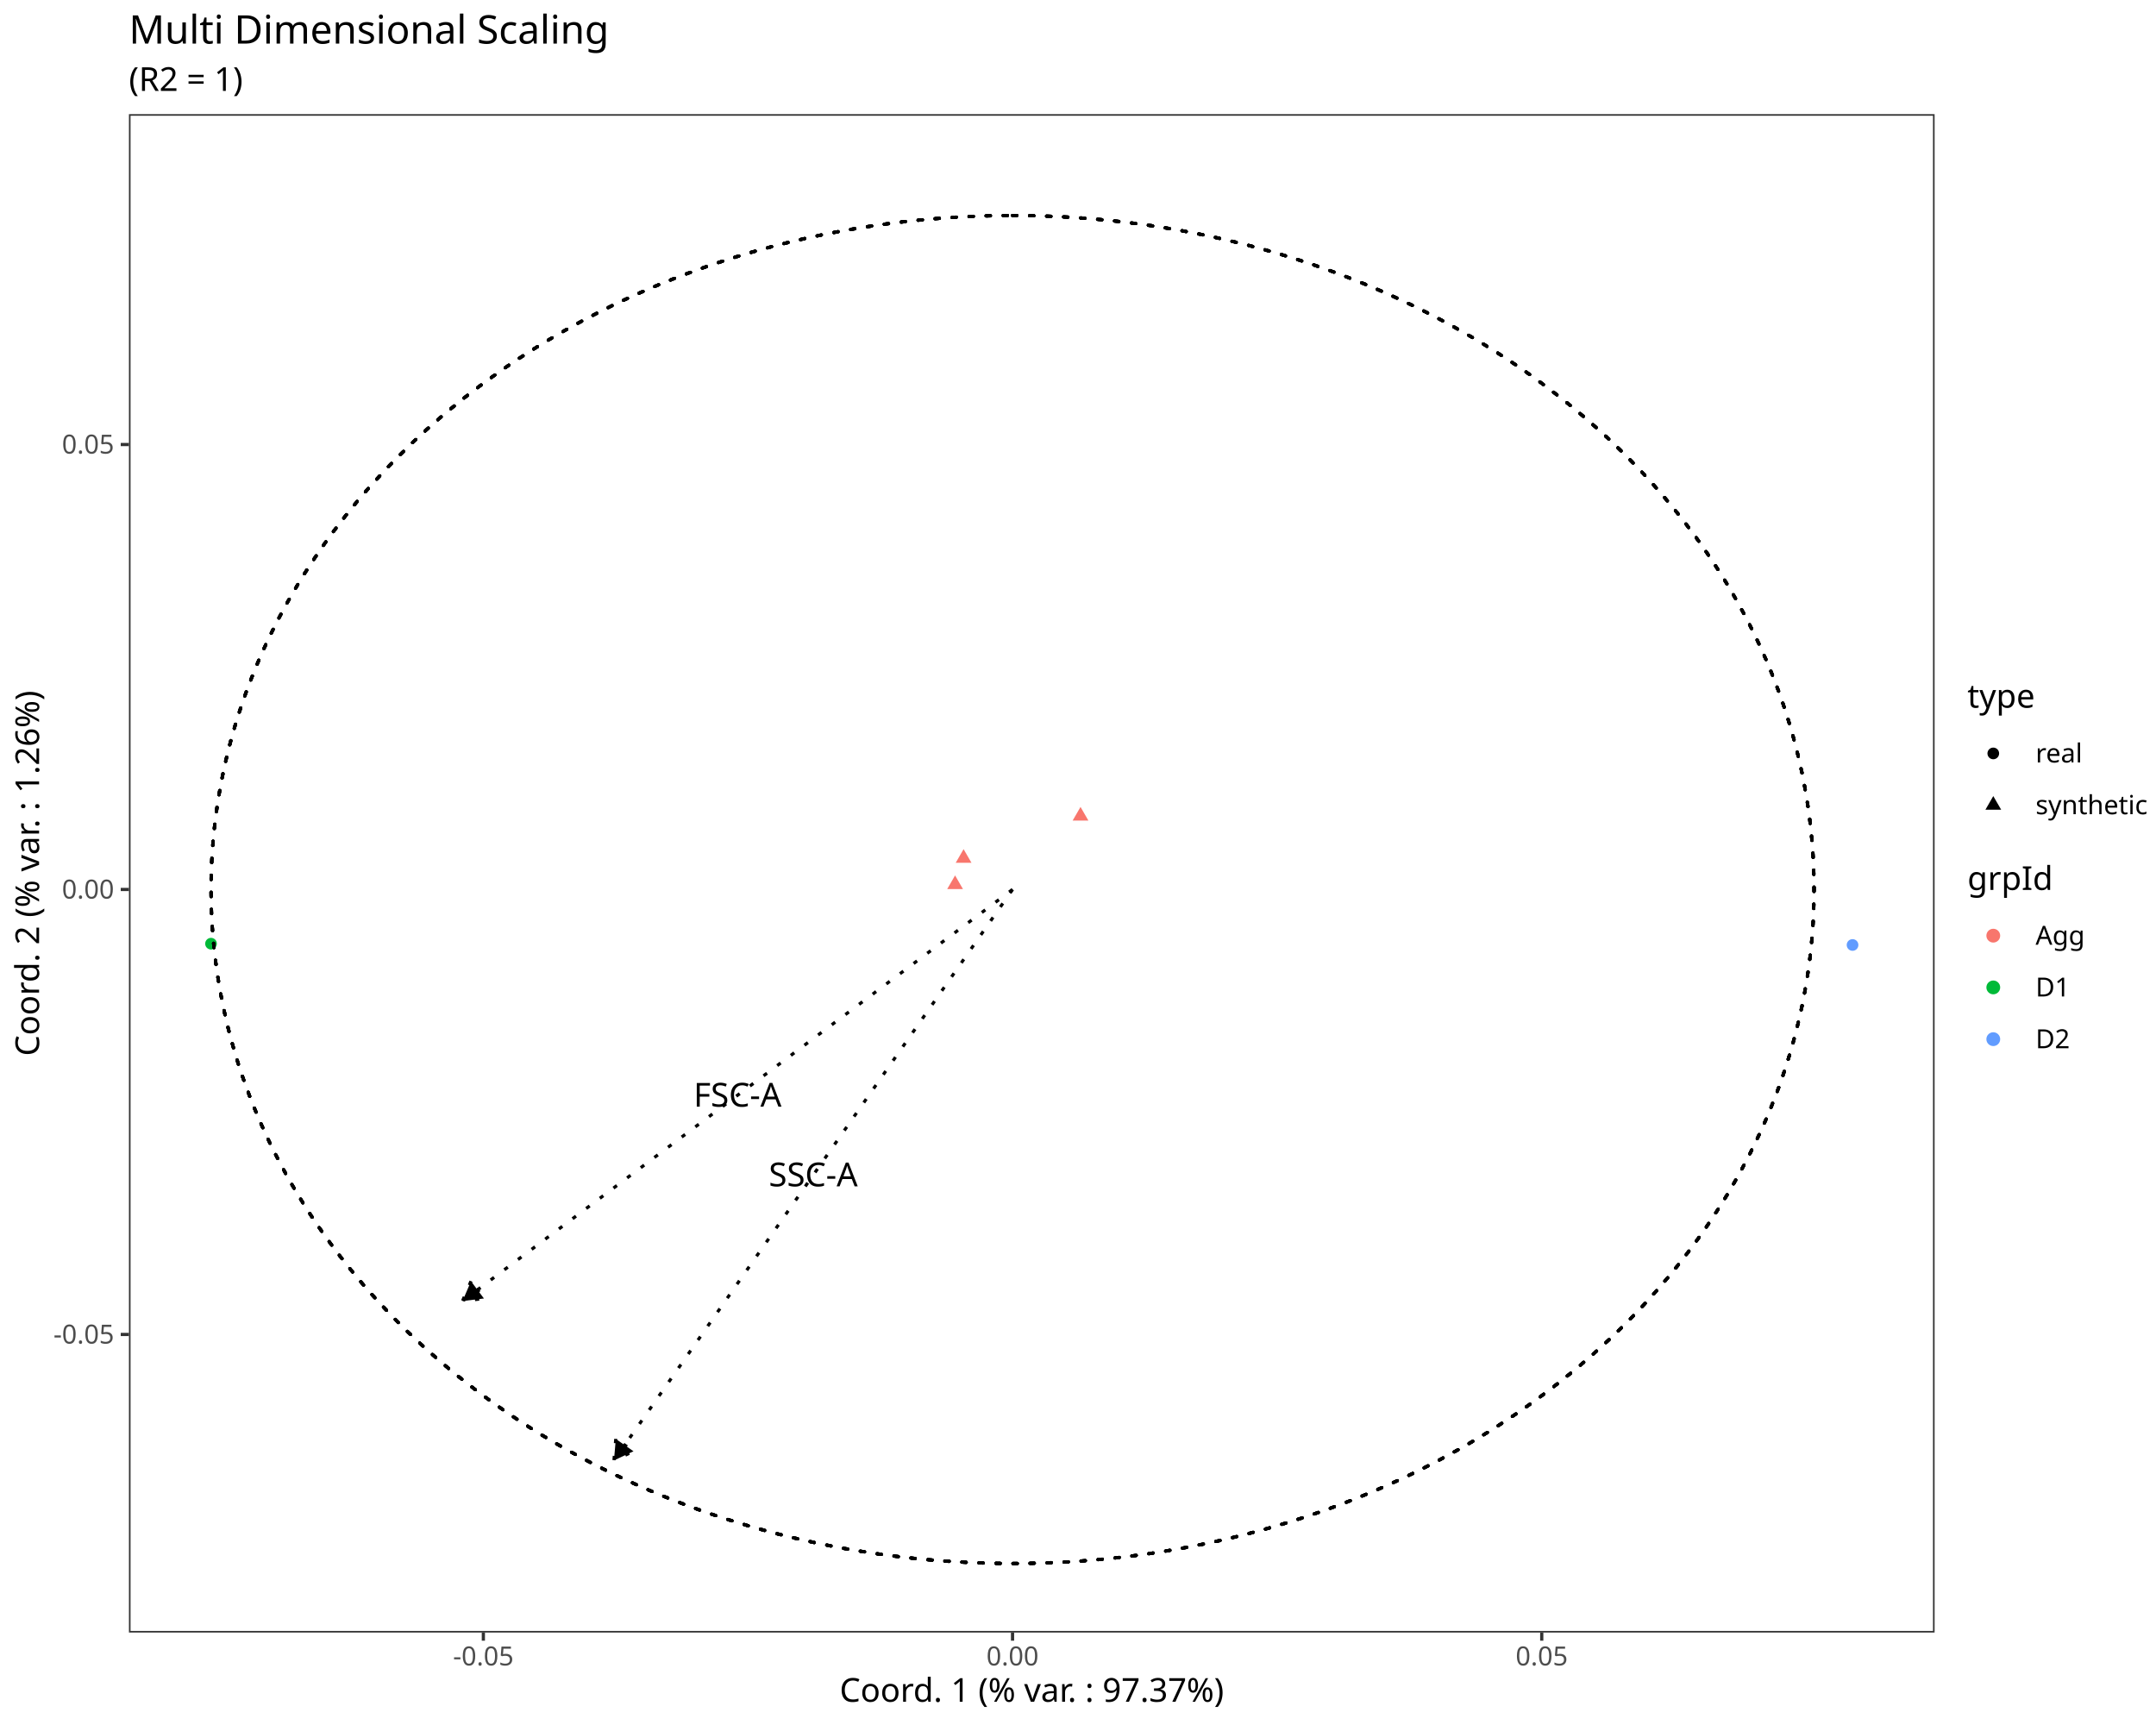
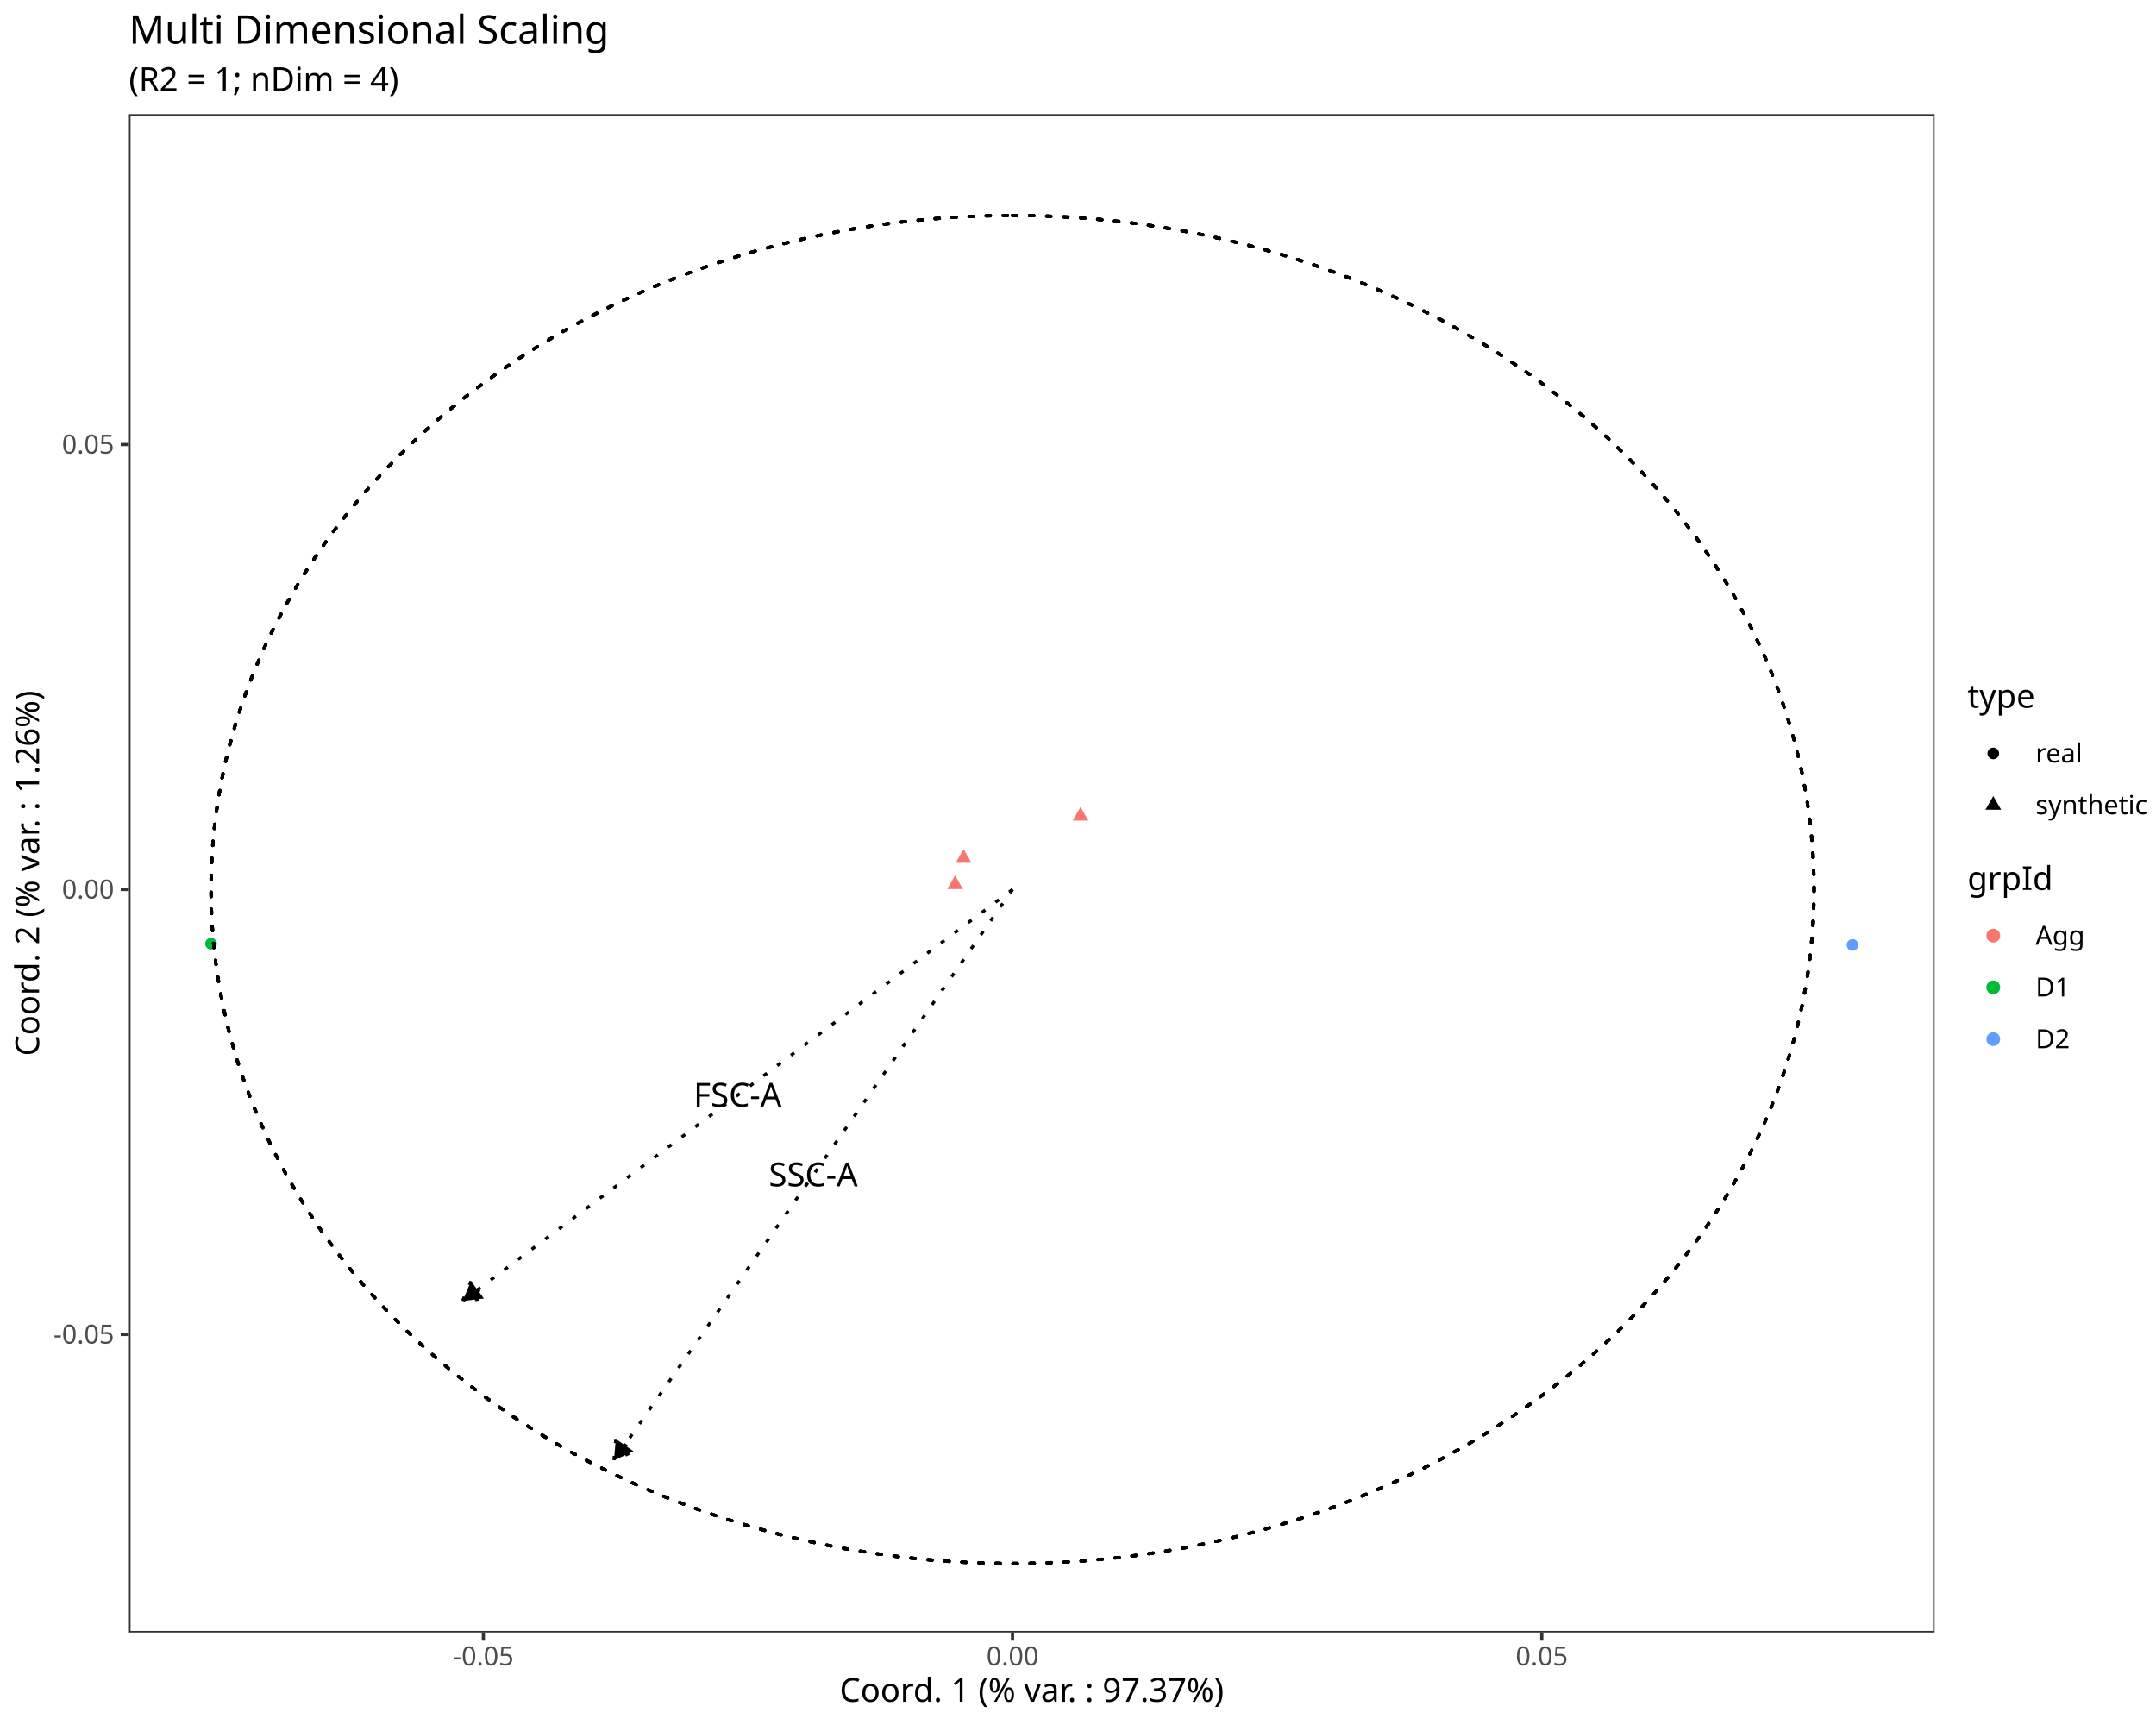
<svg xmlns="http://www.w3.org/2000/svg" class="svglite" data-engine-version="2.0" width="720.00pt" height="576.00pt" viewBox="0 0 720.00 576.00">
  <defs>
    <style type="text/css">
    .svglite line, .svglite polyline, .svglite polygon, .svglite path, .svglite rect, .svglite circle {
      fill: none;
      stroke: #000000;
      stroke-linecap: round;
      stroke-linejoin: round;
      stroke-miterlimit: 10.00;
    }
  </style>
  </defs>
  <rect width="100%" height="100%" style="stroke: none; fill: #FFFFFF;" />
  <defs>
    <clipPath id="cpMC4wMHw3MjAuMDB8MC4wMHw1NzYuMDA=">
      <rect x="0.00" y="0.00" width="720.00" height="576.00" />
    </clipPath>
  </defs>
  <g clip-path="url(#cpMC4wMHw3MjAuMDB8MC4wMHw1NzYuMDA=)">
    <rect x="0.00" y="0.00" width="720.00" height="576.00" style="stroke-width: 1.07; stroke: #FFFFFF; fill: #FFFFFF;" />
  </g>
  <defs>
    <clipPath id="cpNDMuMDZ8NjQ2LjA3fDM4LjEyfDU0NS4xMQ==">
      <rect x="43.06" y="38.12" width="603.00" height="507.00" />
    </clipPath>
  </defs>
  <g clip-path="url(#cpNDMuMDZ8NjQ2LjA3fDM4LjEyfDU0NS4xMQ==)">
    <rect x="43.06" y="38.12" width="603.00" height="507.00" style="stroke-width: 1.07; stroke: none; fill: #FFFFFF;" />
    <circle cx="70.47" cy="315.11" r="1.95" style="stroke-width: 0.71; stroke: none; fill: #00BA38;" />
    <circle cx="618.66" cy="315.54" r="1.95" style="stroke-width: 0.71; stroke: none; fill: #619CFF;" />
    <polygon points="318.95,292.31 321.58,296.87 316.32,296.87 " style="stroke-width: 0.71; stroke: none; fill: #F8766D;" />
    <polygon points="321.79,283.54 324.43,288.10 319.16,288.10 " style="stroke-width: 0.71; stroke: none; fill: #F8766D;" />
    <polygon points="360.84,269.44 363.47,274.00 358.21,274.00 " style="stroke-width: 0.71; stroke: none; fill: #F8766D;" />
    <line x1="338.14" y1="297.01" x2="154.46" y2="434.43" style="stroke-width: 1.07; stroke-dasharray: 1.42,4.27; stroke-linecap: butt;" />
    <polygon points="157.29,427.81 154.46,434.43 161.61,433.58 " style="stroke-width: 1.07; stroke-dasharray: 1.42,4.27; stroke-linecap: butt; fill: #000000;" />
    <line x1="338.14" y1="297.01" x2="205.04" y2="487.65" style="stroke-width: 1.07; stroke-dasharray: 1.42,4.27; stroke-linecap: butt;" />
    <polygon points="205.65,480.48 205.04,487.65 211.56,484.60 " style="stroke-width: 1.07; stroke-dasharray: 1.42,4.27; stroke-linecap: butt; fill: #000000;" />
    <text x="246.30" y="369.52" text-anchor="middle" style="font-size: 11.04px; font-family: sans;" textLength="33.13px" lengthAdjust="spacingAndGlyphs">FSC-A</text>
    <text x="271.59" y="396.13" text-anchor="middle" style="font-size: 11.04px; font-family: sans;" textLength="33.75px" lengthAdjust="spacingAndGlyphs">SSC-A</text>
    <polygon points="338.14,71.96 342.81,71.99 347.48,72.10 352.15,72.27 356.81,72.51 361.47,72.82 366.12,73.19 370.76,73.64 375.39,74.15 380.02,74.73 384.62,75.38 389.22,76.10 393.79,76.88 398.36,77.73 402.90,78.65 407.42,79.63 411.92,80.68 416.40,81.79 420.86,82.98 425.29,84.22 429.69,85.53 434.07,86.91 438.41,88.35 442.73,89.85 447.01,91.42 451.26,93.05 455.48,94.74 459.66,96.49 463.81,98.30 467.91,100.18 471.98,102.11 476.00,104.11 479.99,106.16 483.93,108.27 487.82,110.44 491.67,112.66 495.47,114.94 499.23,117.28 502.94,119.67 506.59,122.11 510.20,124.61 513.75,127.16 517.25,129.77 520.69,132.42 524.08,135.12 527.41,137.88 530.69,140.68 533.90,143.53 537.06,146.42 540.16,149.37 543.19,152.35 546.16,155.38 549.07,158.46 551.91,161.57 554.69,164.73 557.40,167.93 560.05,171.17 562.63,174.44 565.14,177.75 567.58,181.10 569.95,184.49 572.25,187.91 574.48,191.36 576.64,194.84 578.72,198.36 580.73,201.90 582.67,205.48 584.53,209.08 586.32,212.71 588.03,216.36 589.67,220.04 591.23,223.74 592.71,227.47 594.12,231.21 595.44,234.98 596.69,238.77 597.86,242.57 598.95,246.39 599.96,250.22 600.89,254.07 601.75,257.93 602.52,261.81 603.21,265.69 603.82,269.59 604.35,273.49 604.79,277.40 605.16,281.32 605.45,285.24 605.65,289.16 605.77,293.09 605.81,297.01 605.77,300.94 605.65,304.87 605.45,308.79 605.16,312.71 604.79,316.63 604.35,320.54 603.82,324.44 603.21,328.34 602.52,332.22 601.75,336.09 600.89,339.96 599.96,343.81 598.95,347.64 597.86,351.46 596.69,355.26 595.44,359.05 594.12,362.81 592.71,366.56 591.23,370.28 589.67,373.99 588.03,377.67 586.32,381.32 584.53,384.95 582.67,388.55 580.73,392.13 578.72,395.67 576.64,399.19 574.48,402.67 572.25,406.12 569.95,409.54 567.58,412.92 565.14,416.27 562.63,419.59 560.05,422.86 557.40,426.10 554.69,429.30 551.91,432.45 549.07,435.57 546.16,438.64 543.19,441.68 540.16,444.66 537.06,447.60 533.90,450.50 530.69,453.35 527.41,456.15 524.08,458.90 520.69,461.61 517.25,464.26 513.75,466.86 510.20,469.41 506.59,471.91 502.94,474.36 499.23,476.75 495.47,479.09 491.67,481.37 487.82,483.59 483.93,485.76 479.99,487.87 476.00,489.92 471.98,491.92 467.91,493.85 463.81,495.72 459.66,497.54 455.48,499.29 451.26,500.98 447.01,502.61 442.73,504.18 438.41,505.68 434.07,507.12 429.69,508.49 425.29,509.81 420.86,511.05 416.40,512.23 411.92,513.35 407.42,514.40 402.90,515.38 398.36,516.30 393.79,517.15 389.22,517.93 384.62,518.65 380.02,519.30 375.39,519.88 370.76,520.39 366.12,520.83 361.47,521.21 356.81,521.52 352.15,521.76 347.48,521.93 342.81,522.03 338.14,522.07 333.47,522.03 328.80,521.93 324.13,521.76 319.47,521.52 314.81,521.21 310.16,520.83 305.52,520.39 300.89,519.88 296.27,519.30 291.66,518.65 287.07,517.93 282.49,517.15 277.93,516.30 273.39,515.38 268.86,514.40 264.36,513.35 259.88,512.23 255.43,511.05 251.00,509.81 246.59,508.49 242.22,507.12 237.87,505.68 233.56,504.18 229.27,502.61 225.02,500.98 220.80,499.29 216.62,497.54 212.48,495.72 208.37,493.85 204.31,491.92 200.28,489.92 196.30,487.87 192.36,485.76 188.46,483.59 184.61,481.37 180.81,479.09 177.05,476.75 173.35,474.36 169.69,471.91 166.09,469.41 162.54,466.86 159.04,464.26 155.59,461.61 152.20,458.90 148.87,456.15 145.60,453.35 142.38,450.50 139.22,447.60 136.13,444.66 133.10,441.68 130.12,438.64 127.22,435.57 124.37,432.45 121.59,429.30 118.88,426.10 116.23,422.86 113.66,419.59 111.15,416.27 108.70,412.92 106.33,409.54 104.03,406.12 101.80,402.67 99.65,399.19 97.56,395.67 95.55,392.13 93.61,388.55 91.75,384.95 89.96,381.32 88.25,377.67 86.61,373.99 85.06,370.28 83.57,366.56 82.17,362.81 80.84,359.05 79.59,355.26 78.42,351.46 77.33,347.64 76.32,343.81 75.39,339.96 74.54,336.09 73.77,332.22 73.08,328.34 72.47,324.44 71.94,320.54 71.49,316.63 71.12,312.71 70.84,308.79 70.64,304.87 70.51,300.94 70.47,297.01 70.51,293.09 70.64,289.16 70.84,285.24 71.12,281.32 71.49,277.40 71.94,273.49 72.47,269.59 73.08,265.69 73.77,261.81 74.54,257.93 75.39,254.07 76.32,250.22 77.33,246.39 78.42,242.57 79.59,238.77 80.84,234.98 82.17,231.21 83.57,227.47 85.06,223.74 86.61,220.04 88.25,216.36 89.96,212.71 91.75,209.08 93.61,205.48 95.55,201.90 97.56,198.36 99.65,194.84 101.80,191.36 104.03,187.91 106.33,184.49 108.70,181.10 111.15,177.75 113.66,174.44 116.23,171.17 118.88,167.93 121.59,164.73 124.37,161.57 127.22,158.46 130.12,155.38 133.10,152.35 136.13,149.37 139.22,146.42 142.38,143.53 145.60,140.68 148.87,137.88 152.20,135.12 155.59,132.42 159.04,129.77 162.54,127.16 166.09,124.61 169.69,122.11 173.35,119.67 177.05,117.28 180.81,114.94 184.61,112.66 188.46,110.44 192.36,108.27 196.30,106.16 200.28,104.11 204.31,102.11 208.37,100.18 212.48,98.30 216.62,96.49 220.80,94.74 225.02,93.05 229.27,91.42 233.56,89.85 237.87,88.35 242.22,86.91 246.59,85.53 251.00,84.22 255.43,82.98 259.88,81.79 264.36,80.68 268.86,79.63 273.39,78.65 277.93,77.73 282.49,76.88 287.07,76.10 291.66,75.38 296.27,74.73 300.89,74.15 305.52,73.64 310.16,73.19 314.81,72.82 319.47,72.51 324.13,72.27 328.80,72.10 333.47,71.99 338.14,71.96 " style="stroke-width: 1.07; stroke-dasharray: 1.42,4.27; fill: none;" />
    <polygon points="338.14,71.96 342.81,71.99 347.48,72.10 352.15,72.27 356.81,72.51 361.47,72.82 366.12,73.19 370.76,73.64 375.39,74.15 380.02,74.73 384.62,75.38 389.22,76.10 393.79,76.88 398.36,77.73 402.90,78.65 407.42,79.63 411.92,80.68 416.40,81.79 420.86,82.98 425.29,84.22 429.69,85.53 434.07,86.91 438.41,88.35 442.73,89.85 447.01,91.42 451.26,93.05 455.48,94.74 459.66,96.49 463.81,98.30 467.91,100.18 471.98,102.11 476.00,104.11 479.99,106.16 483.93,108.27 487.82,110.44 491.67,112.66 495.47,114.94 499.23,117.28 502.94,119.67 506.59,122.11 510.20,124.61 513.75,127.16 517.25,129.77 520.69,132.42 524.08,135.12 527.41,137.88 530.69,140.68 533.90,143.53 537.06,146.42 540.16,149.37 543.19,152.35 546.16,155.38 549.07,158.46 551.91,161.57 554.69,164.73 557.40,167.93 560.05,171.17 562.63,174.44 565.14,177.75 567.58,181.10 569.95,184.49 572.25,187.91 574.48,191.36 576.64,194.84 578.72,198.36 580.73,201.90 582.67,205.48 584.53,209.08 586.32,212.71 588.03,216.36 589.67,220.04 591.23,223.74 592.71,227.47 594.12,231.21 595.44,234.98 596.69,238.77 597.86,242.57 598.95,246.39 599.96,250.22 600.89,254.07 601.75,257.93 602.52,261.81 603.21,265.69 603.82,269.59 604.35,273.49 604.79,277.40 605.16,281.32 605.45,285.24 605.65,289.16 605.77,293.09 605.81,297.01 605.77,300.94 605.65,304.87 605.45,308.79 605.16,312.71 604.79,316.63 604.35,320.54 603.82,324.44 603.21,328.34 602.52,332.22 601.75,336.09 600.89,339.96 599.96,343.81 598.95,347.64 597.86,351.46 596.69,355.26 595.44,359.05 594.12,362.81 592.71,366.56 591.23,370.28 589.67,373.99 588.03,377.67 586.32,381.32 584.53,384.95 582.67,388.55 580.73,392.13 578.72,395.67 576.64,399.19 574.48,402.67 572.25,406.12 569.95,409.54 567.58,412.92 565.14,416.27 562.63,419.59 560.05,422.86 557.40,426.10 554.69,429.30 551.91,432.45 549.07,435.57 546.16,438.64 543.19,441.68 540.16,444.66 537.06,447.60 533.90,450.50 530.69,453.35 527.41,456.15 524.08,458.90 520.69,461.61 517.25,464.26 513.75,466.86 510.20,469.41 506.59,471.91 502.94,474.36 499.23,476.75 495.47,479.09 491.67,481.37 487.82,483.59 483.93,485.76 479.99,487.87 476.00,489.92 471.98,491.92 467.91,493.85 463.81,495.72 459.66,497.54 455.48,499.29 451.26,500.98 447.01,502.61 442.73,504.18 438.41,505.68 434.07,507.12 429.69,508.49 425.29,509.81 420.86,511.05 416.40,512.23 411.92,513.35 407.42,514.40 402.90,515.38 398.36,516.30 393.79,517.15 389.22,517.93 384.62,518.65 380.02,519.30 375.39,519.88 370.76,520.39 366.12,520.83 361.47,521.21 356.81,521.52 352.15,521.76 347.48,521.93 342.81,522.03 338.14,522.07 333.47,522.03 328.80,521.93 324.13,521.76 319.47,521.52 314.81,521.21 310.16,520.83 305.52,520.39 300.89,519.88 296.27,519.30 291.66,518.65 287.07,517.93 282.49,517.15 277.93,516.30 273.39,515.38 268.86,514.40 264.36,513.35 259.88,512.23 255.43,511.05 251.00,509.81 246.59,508.49 242.22,507.12 237.87,505.68 233.56,504.18 229.27,502.61 225.02,500.98 220.80,499.29 216.62,497.54 212.48,495.72 208.37,493.85 204.31,491.92 200.28,489.92 196.30,487.87 192.36,485.76 188.46,483.59 184.61,481.37 180.81,479.09 177.05,476.75 173.35,474.36 169.69,471.91 166.09,469.41 162.54,466.86 159.04,464.26 155.59,461.61 152.20,458.90 148.87,456.15 145.60,453.35 142.38,450.50 139.22,447.60 136.13,444.66 133.10,441.68 130.12,438.64 127.22,435.57 124.37,432.45 121.59,429.30 118.88,426.10 116.23,422.86 113.66,419.59 111.15,416.27 108.70,412.92 106.33,409.54 104.03,406.12 101.80,402.67 99.65,399.19 97.56,395.67 95.55,392.13 93.61,388.55 91.75,384.95 89.96,381.32 88.25,377.67 86.61,373.99 85.06,370.28 83.57,366.56 82.17,362.81 80.84,359.05 79.59,355.26 78.42,351.46 77.33,347.64 76.32,343.81 75.39,339.96 74.54,336.09 73.77,332.22 73.08,328.34 72.47,324.44 71.94,320.54 71.49,316.63 71.12,312.71 70.84,308.79 70.64,304.87 70.51,300.94 70.47,297.01 70.51,293.09 70.64,289.16 70.84,285.24 71.12,281.32 71.49,277.40 71.94,273.49 72.47,269.59 73.08,265.69 73.77,261.81 74.54,257.93 75.39,254.07 76.32,250.22 77.33,246.39 78.42,242.57 79.59,238.77 80.84,234.98 82.17,231.21 83.57,227.47 85.06,223.74 86.61,220.04 88.25,216.36 89.96,212.71 91.75,209.08 93.61,205.48 95.55,201.90 97.56,198.36 99.65,194.84 101.80,191.36 104.03,187.91 106.33,184.49 108.70,181.10 111.15,177.75 113.66,174.44 116.23,171.17 118.88,167.93 121.59,164.73 124.37,161.57 127.22,158.46 130.12,155.38 133.10,152.35 136.13,149.37 139.22,146.42 142.38,143.53 145.60,140.68 148.87,137.88 152.20,135.12 155.59,132.42 159.04,129.77 162.54,127.16 166.09,124.61 169.69,122.11 173.35,119.67 177.05,117.28 180.81,114.94 184.61,112.66 188.46,110.44 192.36,108.27 196.30,106.16 200.28,104.11 204.31,102.11 208.37,100.18 212.48,98.30 216.62,96.49 220.80,94.74 225.02,93.05 229.27,91.42 233.56,89.85 237.87,88.35 242.22,86.91 246.59,85.53 251.00,84.22 255.43,82.98 259.88,81.79 264.36,80.68 268.86,79.63 273.39,78.65 277.93,77.73 282.49,76.88 287.07,76.10 291.66,75.38 296.27,74.73 300.89,74.15 305.52,73.64 310.16,73.19 314.81,72.82 319.47,72.51 324.13,72.27 328.80,72.10 333.47,71.99 338.14,71.96 " style="stroke-width: 1.07; stroke-dasharray: 1.42,4.27; fill: none;" />
    <polygon points="338.14,71.96 342.81,71.99 347.48,72.10 352.15,72.27 356.81,72.51 361.47,72.82 366.12,73.19 370.76,73.64 375.39,74.15 380.02,74.73 384.62,75.38 389.22,76.10 393.79,76.88 398.36,77.73 402.90,78.65 407.42,79.63 411.92,80.68 416.40,81.79 420.86,82.98 425.29,84.22 429.69,85.53 434.07,86.91 438.41,88.35 442.73,89.85 447.01,91.42 451.26,93.05 455.48,94.74 459.66,96.49 463.81,98.30 467.91,100.18 471.98,102.11 476.00,104.11 479.99,106.16 483.93,108.27 487.82,110.44 491.67,112.66 495.47,114.94 499.23,117.28 502.94,119.67 506.59,122.11 510.20,124.61 513.75,127.16 517.25,129.77 520.69,132.42 524.08,135.12 527.41,137.88 530.69,140.68 533.90,143.53 537.06,146.42 540.16,149.37 543.19,152.35 546.16,155.38 549.07,158.46 551.91,161.57 554.69,164.73 557.40,167.93 560.05,171.17 562.63,174.44 565.14,177.75 567.58,181.10 569.95,184.49 572.25,187.91 574.48,191.36 576.64,194.84 578.72,198.36 580.73,201.90 582.67,205.48 584.53,209.08 586.32,212.71 588.03,216.36 589.67,220.04 591.23,223.74 592.71,227.47 594.12,231.21 595.44,234.98 596.69,238.77 597.86,242.57 598.95,246.39 599.96,250.22 600.89,254.07 601.75,257.93 602.52,261.81 603.21,265.69 603.82,269.59 604.35,273.49 604.79,277.40 605.16,281.32 605.45,285.24 605.65,289.16 605.77,293.09 605.81,297.01 605.77,300.94 605.65,304.87 605.45,308.79 605.16,312.71 604.79,316.63 604.35,320.54 603.82,324.44 603.21,328.34 602.52,332.22 601.75,336.09 600.89,339.96 599.96,343.81 598.95,347.64 597.86,351.46 596.69,355.26 595.44,359.05 594.12,362.81 592.71,366.56 591.23,370.28 589.67,373.99 588.03,377.67 586.32,381.32 584.53,384.95 582.67,388.55 580.73,392.13 578.72,395.67 576.64,399.19 574.48,402.67 572.25,406.12 569.95,409.54 567.58,412.92 565.14,416.27 562.63,419.59 560.05,422.86 557.40,426.10 554.69,429.30 551.91,432.45 549.07,435.57 546.16,438.64 543.19,441.68 540.16,444.66 537.06,447.60 533.90,450.50 530.69,453.35 527.41,456.15 524.08,458.90 520.69,461.61 517.25,464.26 513.75,466.86 510.20,469.41 506.59,471.91 502.94,474.36 499.23,476.75 495.47,479.09 491.67,481.37 487.82,483.59 483.93,485.76 479.99,487.87 476.00,489.92 471.98,491.92 467.91,493.85 463.81,495.72 459.66,497.54 455.48,499.29 451.26,500.98 447.01,502.61 442.73,504.18 438.41,505.68 434.07,507.12 429.69,508.49 425.29,509.81 420.86,511.05 416.40,512.23 411.92,513.35 407.42,514.40 402.90,515.38 398.36,516.30 393.79,517.15 389.22,517.93 384.62,518.65 380.02,519.30 375.39,519.88 370.76,520.39 366.12,520.83 361.47,521.21 356.81,521.52 352.15,521.76 347.48,521.93 342.81,522.03 338.14,522.07 333.47,522.03 328.80,521.93 324.13,521.76 319.47,521.52 314.81,521.21 310.16,520.83 305.52,520.39 300.89,519.88 296.27,519.30 291.66,518.65 287.07,517.93 282.49,517.15 277.93,516.30 273.39,515.38 268.86,514.40 264.36,513.35 259.88,512.23 255.43,511.05 251.00,509.81 246.59,508.49 242.22,507.12 237.87,505.68 233.56,504.18 229.27,502.61 225.02,500.98 220.80,499.29 216.62,497.54 212.48,495.72 208.37,493.85 204.31,491.92 200.28,489.92 196.30,487.87 192.36,485.76 188.46,483.59 184.61,481.37 180.81,479.09 177.05,476.75 173.35,474.36 169.69,471.91 166.09,469.41 162.54,466.86 159.04,464.26 155.59,461.61 152.20,458.90 148.87,456.15 145.60,453.35 142.38,450.50 139.22,447.60 136.13,444.66 133.10,441.68 130.12,438.64 127.22,435.57 124.37,432.45 121.59,429.30 118.88,426.10 116.23,422.86 113.66,419.59 111.15,416.27 108.70,412.92 106.33,409.54 104.03,406.12 101.80,402.67 99.65,399.19 97.56,395.67 95.55,392.13 93.61,388.55 91.75,384.95 89.96,381.32 88.25,377.67 86.61,373.99 85.06,370.28 83.57,366.56 82.17,362.81 80.84,359.05 79.59,355.26 78.42,351.46 77.33,347.64 76.32,343.81 75.39,339.96 74.54,336.09 73.77,332.22 73.08,328.34 72.47,324.44 71.94,320.54 71.49,316.63 71.12,312.71 70.84,308.79 70.64,304.87 70.51,300.94 70.47,297.01 70.51,293.09 70.64,289.16 70.84,285.24 71.12,281.32 71.49,277.40 71.94,273.49 72.47,269.59 73.08,265.69 73.77,261.81 74.54,257.93 75.39,254.07 76.32,250.22 77.33,246.39 78.42,242.57 79.59,238.77 80.84,234.98 82.17,231.21 83.57,227.47 85.06,223.74 86.61,220.04 88.25,216.36 89.96,212.71 91.75,209.08 93.61,205.48 95.55,201.90 97.56,198.36 99.65,194.84 101.80,191.36 104.03,187.91 106.33,184.49 108.70,181.10 111.15,177.75 113.66,174.44 116.23,171.17 118.88,167.93 121.59,164.73 124.37,161.57 127.22,158.46 130.12,155.38 133.10,152.35 136.13,149.37 139.22,146.42 142.38,143.53 145.60,140.68 148.87,137.88 152.20,135.12 155.59,132.42 159.04,129.77 162.54,127.16 166.09,124.61 169.69,122.11 173.35,119.67 177.05,117.28 180.81,114.94 184.61,112.66 188.46,110.44 192.36,108.27 196.30,106.16 200.28,104.11 204.31,102.11 208.37,100.18 212.48,98.30 216.62,96.49 220.80,94.74 225.02,93.05 229.27,91.42 233.56,89.85 237.87,88.35 242.22,86.91 246.59,85.53 251.00,84.22 255.43,82.98 259.88,81.79 264.36,80.68 268.86,79.63 273.39,78.65 277.93,77.73 282.49,76.88 287.07,76.10 291.66,75.38 296.27,74.73 300.89,74.15 305.52,73.64 310.16,73.19 314.81,72.82 319.47,72.51 324.13,72.27 328.80,72.10 333.47,71.99 338.14,71.96 " style="stroke-width: 1.07; stroke-dasharray: 1.42,4.27; fill: none;" />
    <polygon points="338.14,71.96 342.81,71.99 347.48,72.10 352.15,72.27 356.81,72.51 361.47,72.82 366.12,73.19 370.76,73.64 375.39,74.15 380.02,74.73 384.62,75.38 389.22,76.10 393.79,76.88 398.36,77.73 402.90,78.65 407.42,79.63 411.92,80.68 416.40,81.79 420.86,82.98 425.29,84.22 429.69,85.53 434.07,86.91 438.41,88.35 442.73,89.85 447.01,91.42 451.26,93.05 455.48,94.74 459.66,96.49 463.81,98.30 467.91,100.18 471.98,102.11 476.00,104.11 479.99,106.16 483.93,108.27 487.82,110.44 491.67,112.66 495.47,114.94 499.23,117.28 502.94,119.67 506.59,122.11 510.20,124.61 513.75,127.16 517.25,129.77 520.69,132.42 524.08,135.12 527.41,137.88 530.69,140.68 533.90,143.53 537.06,146.42 540.16,149.37 543.19,152.35 546.16,155.38 549.07,158.46 551.91,161.57 554.69,164.73 557.40,167.93 560.05,171.17 562.63,174.44 565.14,177.75 567.58,181.10 569.95,184.49 572.25,187.91 574.48,191.36 576.64,194.84 578.72,198.36 580.73,201.90 582.67,205.48 584.53,209.08 586.32,212.71 588.03,216.36 589.67,220.04 591.23,223.74 592.71,227.47 594.12,231.21 595.44,234.98 596.69,238.77 597.86,242.57 598.95,246.39 599.96,250.22 600.89,254.07 601.75,257.93 602.52,261.81 603.21,265.69 603.82,269.59 604.35,273.49 604.79,277.40 605.16,281.32 605.45,285.24 605.65,289.16 605.77,293.09 605.81,297.01 605.77,300.94 605.65,304.87 605.45,308.79 605.16,312.71 604.79,316.63 604.35,320.54 603.82,324.44 603.21,328.34 602.52,332.22 601.75,336.09 600.89,339.96 599.96,343.81 598.95,347.64 597.86,351.46 596.69,355.26 595.44,359.05 594.12,362.81 592.71,366.56 591.23,370.28 589.67,373.99 588.03,377.67 586.32,381.32 584.53,384.95 582.67,388.55 580.73,392.13 578.72,395.67 576.64,399.19 574.48,402.67 572.25,406.12 569.95,409.54 567.58,412.92 565.14,416.27 562.63,419.59 560.05,422.86 557.40,426.10 554.69,429.30 551.91,432.45 549.07,435.57 546.16,438.64 543.19,441.68 540.16,444.66 537.06,447.60 533.90,450.50 530.69,453.35 527.41,456.15 524.08,458.90 520.69,461.61 517.25,464.26 513.75,466.86 510.20,469.41 506.59,471.91 502.94,474.36 499.23,476.75 495.47,479.09 491.67,481.37 487.82,483.59 483.93,485.76 479.99,487.87 476.00,489.92 471.98,491.92 467.91,493.85 463.81,495.72 459.66,497.54 455.48,499.29 451.26,500.98 447.01,502.61 442.73,504.18 438.41,505.68 434.07,507.12 429.69,508.49 425.29,509.81 420.86,511.05 416.40,512.23 411.92,513.35 407.42,514.40 402.90,515.38 398.36,516.30 393.79,517.15 389.22,517.93 384.62,518.65 380.02,519.30 375.39,519.88 370.76,520.39 366.12,520.83 361.47,521.21 356.81,521.52 352.15,521.76 347.48,521.93 342.81,522.03 338.14,522.07 333.47,522.03 328.80,521.93 324.13,521.76 319.47,521.52 314.81,521.21 310.16,520.83 305.52,520.39 300.89,519.88 296.27,519.30 291.66,518.65 287.07,517.93 282.49,517.15 277.93,516.30 273.39,515.38 268.86,514.40 264.36,513.35 259.88,512.23 255.43,511.05 251.00,509.81 246.59,508.49 242.22,507.12 237.87,505.68 233.56,504.18 229.27,502.61 225.02,500.98 220.80,499.29 216.62,497.54 212.48,495.72 208.37,493.85 204.31,491.92 200.28,489.92 196.30,487.87 192.36,485.76 188.46,483.59 184.61,481.37 180.81,479.09 177.05,476.75 173.35,474.36 169.69,471.91 166.09,469.41 162.54,466.86 159.04,464.26 155.59,461.61 152.20,458.90 148.87,456.15 145.60,453.35 142.38,450.50 139.22,447.60 136.13,444.66 133.10,441.68 130.12,438.64 127.22,435.57 124.37,432.45 121.59,429.30 118.88,426.10 116.23,422.86 113.66,419.59 111.15,416.27 108.70,412.92 106.33,409.54 104.03,406.12 101.80,402.67 99.65,399.19 97.56,395.67 95.55,392.13 93.61,388.55 91.75,384.95 89.96,381.32 88.25,377.67 86.61,373.99 85.06,370.28 83.57,366.56 82.17,362.81 80.84,359.05 79.59,355.26 78.42,351.46 77.33,347.64 76.32,343.81 75.39,339.96 74.54,336.09 73.77,332.22 73.08,328.34 72.47,324.44 71.94,320.54 71.49,316.63 71.12,312.71 70.84,308.79 70.64,304.87 70.51,300.94 70.47,297.01 70.51,293.09 70.64,289.16 70.84,285.24 71.12,281.32 71.49,277.40 71.94,273.49 72.47,269.59 73.08,265.69 73.77,261.81 74.54,257.93 75.39,254.07 76.32,250.22 77.33,246.39 78.42,242.57 79.59,238.77 80.84,234.98 82.17,231.21 83.57,227.47 85.06,223.74 86.61,220.04 88.25,216.36 89.96,212.71 91.75,209.08 93.61,205.48 95.55,201.90 97.56,198.36 99.65,194.84 101.80,191.36 104.03,187.91 106.33,184.49 108.70,181.10 111.15,177.75 113.66,174.44 116.23,171.17 118.88,167.93 121.59,164.73 124.37,161.57 127.22,158.46 130.12,155.38 133.10,152.35 136.13,149.37 139.22,146.42 142.38,143.53 145.60,140.68 148.87,137.88 152.20,135.12 155.59,132.42 159.04,129.77 162.54,127.16 166.09,124.61 169.69,122.11 173.35,119.67 177.05,117.28 180.81,114.94 184.61,112.66 188.46,110.44 192.36,108.27 196.30,106.16 200.28,104.11 204.31,102.11 208.37,100.18 212.48,98.30 216.62,96.49 220.80,94.74 225.02,93.05 229.27,91.42 233.56,89.85 237.87,88.35 242.22,86.91 246.59,85.53 251.00,84.22 255.43,82.98 259.88,81.79 264.36,80.68 268.86,79.63 273.39,78.65 277.93,77.73 282.49,76.88 287.07,76.10 291.66,75.38 296.27,74.73 300.89,74.15 305.52,73.64 310.16,73.19 314.81,72.82 319.47,72.51 324.13,72.27 328.80,72.10 333.47,71.99 338.14,71.96 " style="stroke-width: 1.07; stroke-dasharray: 1.42,4.27; fill: none;" />
    <polygon points="338.14,71.96 342.81,71.99 347.48,72.10 352.15,72.27 356.81,72.51 361.47,72.82 366.12,73.19 370.76,73.64 375.39,74.15 380.02,74.73 384.62,75.38 389.22,76.10 393.79,76.88 398.36,77.73 402.90,78.65 407.42,79.63 411.92,80.68 416.40,81.79 420.86,82.98 425.29,84.22 429.69,85.53 434.07,86.91 438.41,88.35 442.73,89.85 447.01,91.42 451.26,93.05 455.48,94.74 459.66,96.49 463.81,98.30 467.91,100.18 471.98,102.11 476.00,104.11 479.99,106.16 483.93,108.27 487.82,110.44 491.67,112.66 495.47,114.94 499.23,117.28 502.94,119.67 506.59,122.11 510.20,124.61 513.75,127.16 517.25,129.77 520.69,132.42 524.08,135.12 527.41,137.88 530.69,140.68 533.90,143.53 537.06,146.42 540.16,149.37 543.19,152.35 546.16,155.38 549.07,158.46 551.91,161.57 554.69,164.73 557.40,167.93 560.05,171.17 562.63,174.44 565.14,177.75 567.58,181.10 569.95,184.49 572.25,187.91 574.48,191.36 576.64,194.84 578.72,198.36 580.73,201.90 582.67,205.48 584.53,209.08 586.32,212.71 588.03,216.36 589.67,220.04 591.23,223.74 592.71,227.47 594.12,231.21 595.44,234.98 596.69,238.77 597.86,242.57 598.95,246.39 599.96,250.22 600.89,254.07 601.75,257.93 602.52,261.81 603.21,265.69 603.82,269.59 604.35,273.49 604.79,277.40 605.16,281.32 605.45,285.24 605.65,289.16 605.77,293.09 605.81,297.01 605.77,300.94 605.65,304.87 605.45,308.79 605.16,312.71 604.79,316.63 604.35,320.54 603.82,324.44 603.21,328.34 602.52,332.22 601.75,336.09 600.89,339.96 599.96,343.81 598.95,347.64 597.86,351.46 596.69,355.26 595.44,359.05 594.12,362.81 592.71,366.56 591.23,370.28 589.67,373.99 588.03,377.67 586.32,381.32 584.53,384.95 582.67,388.55 580.73,392.13 578.72,395.67 576.64,399.19 574.48,402.67 572.25,406.12 569.95,409.54 567.58,412.92 565.14,416.27 562.63,419.59 560.05,422.86 557.40,426.10 554.69,429.30 551.91,432.45 549.07,435.57 546.16,438.64 543.19,441.68 540.16,444.66 537.06,447.60 533.90,450.50 530.69,453.35 527.41,456.15 524.08,458.90 520.69,461.61 517.25,464.26 513.75,466.86 510.20,469.41 506.59,471.91 502.94,474.36 499.23,476.75 495.47,479.09 491.67,481.37 487.82,483.59 483.93,485.76 479.99,487.87 476.00,489.92 471.98,491.92 467.91,493.85 463.81,495.72 459.66,497.54 455.48,499.29 451.26,500.98 447.01,502.61 442.73,504.18 438.41,505.68 434.07,507.12 429.69,508.49 425.29,509.81 420.86,511.05 416.40,512.23 411.92,513.35 407.42,514.40 402.90,515.38 398.36,516.30 393.79,517.15 389.22,517.93 384.62,518.65 380.02,519.30 375.39,519.88 370.76,520.39 366.12,520.83 361.47,521.21 356.81,521.52 352.15,521.76 347.48,521.93 342.81,522.03 338.14,522.07 333.47,522.03 328.80,521.93 324.13,521.76 319.47,521.52 314.81,521.21 310.16,520.83 305.52,520.39 300.89,519.88 296.27,519.30 291.66,518.65 287.07,517.93 282.49,517.15 277.93,516.30 273.39,515.38 268.86,514.40 264.36,513.35 259.88,512.23 255.43,511.05 251.00,509.81 246.59,508.49 242.22,507.12 237.87,505.68 233.56,504.18 229.27,502.61 225.02,500.98 220.80,499.29 216.62,497.54 212.48,495.72 208.37,493.85 204.31,491.92 200.28,489.92 196.30,487.87 192.36,485.76 188.46,483.59 184.61,481.37 180.81,479.09 177.05,476.75 173.35,474.36 169.69,471.91 166.09,469.41 162.54,466.86 159.04,464.26 155.59,461.61 152.20,458.90 148.87,456.15 145.60,453.35 142.38,450.50 139.22,447.60 136.13,444.66 133.10,441.68 130.12,438.64 127.22,435.57 124.37,432.45 121.59,429.30 118.88,426.10 116.23,422.86 113.66,419.59 111.15,416.27 108.70,412.92 106.33,409.54 104.03,406.12 101.80,402.67 99.65,399.19 97.56,395.67 95.55,392.13 93.61,388.55 91.75,384.95 89.96,381.32 88.25,377.67 86.61,373.99 85.06,370.28 83.57,366.56 82.17,362.81 80.84,359.05 79.59,355.26 78.42,351.46 77.33,347.64 76.32,343.81 75.39,339.96 74.54,336.09 73.77,332.22 73.08,328.34 72.47,324.44 71.94,320.54 71.49,316.63 71.12,312.71 70.84,308.79 70.64,304.87 70.51,300.94 70.47,297.01 70.51,293.09 70.64,289.16 70.84,285.24 71.12,281.32 71.49,277.40 71.94,273.49 72.47,269.59 73.08,265.69 73.77,261.81 74.54,257.93 75.39,254.07 76.32,250.22 77.33,246.39 78.42,242.57 79.59,238.77 80.84,234.98 82.17,231.21 83.57,227.47 85.06,223.74 86.61,220.04 88.25,216.36 89.96,212.71 91.75,209.08 93.61,205.48 95.55,201.90 97.56,198.36 99.65,194.84 101.80,191.36 104.03,187.91 106.33,184.49 108.70,181.10 111.15,177.75 113.66,174.44 116.23,171.17 118.88,167.93 121.59,164.73 124.37,161.57 127.22,158.46 130.12,155.38 133.10,152.35 136.13,149.37 139.22,146.42 142.38,143.53 145.60,140.68 148.87,137.88 152.20,135.12 155.59,132.42 159.04,129.77 162.54,127.16 166.09,124.61 169.69,122.11 173.35,119.67 177.05,117.28 180.81,114.94 184.61,112.66 188.46,110.44 192.36,108.27 196.30,106.16 200.28,104.11 204.31,102.11 208.37,100.18 212.48,98.30 216.62,96.49 220.80,94.74 225.02,93.05 229.27,91.42 233.56,89.85 237.87,88.35 242.22,86.91 246.59,85.53 251.00,84.22 255.43,82.98 259.88,81.79 264.36,80.68 268.86,79.63 273.39,78.65 277.93,77.73 282.49,76.88 287.07,76.10 291.66,75.38 296.27,74.73 300.89,74.15 305.52,73.64 310.16,73.19 314.81,72.82 319.47,72.51 324.13,72.27 328.80,72.10 333.47,71.99 338.14,71.96 " style="stroke-width: 1.07; stroke-dasharray: 1.42,4.27; fill: none;" />
    <rect x="43.06" y="38.12" width="603.00" height="507.00" style="stroke-width: 1.07; stroke: #333333;" />
  </g>
  <g clip-path="url(#cpMC4wMHw3MjAuMDB8MC4wMHw1NzYuMDA=)">
    <text x="38.13" y="448.63" text-anchor="end" style="font-size: 8.80px; fill: #4D4D4D; font-family: sans;" textLength="20.06px" lengthAdjust="spacingAndGlyphs">-0.05</text>
    <text x="38.13" y="300.04" text-anchor="end" style="font-size: 8.80px; fill: #4D4D4D; font-family: sans;" textLength="17.13px" lengthAdjust="spacingAndGlyphs">0.00</text>
    <text x="38.13" y="151.45" text-anchor="end" style="font-size: 8.80px; fill: #4D4D4D; font-family: sans;" textLength="17.13px" lengthAdjust="spacingAndGlyphs">0.05</text>
    <polyline points="40.32,445.60 43.06,445.60 " style="stroke-width: 1.07; stroke: #333333; stroke-linecap: butt;" />
    <polyline points="40.32,297.01 43.06,297.01 " style="stroke-width: 1.07; stroke: #333333; stroke-linecap: butt;" />
    <polyline points="40.32,148.43 43.06,148.43 " style="stroke-width: 1.07; stroke: #333333; stroke-linecap: butt;" />
    <polyline points="161.42,547.85 161.42,545.11 " style="stroke-width: 1.07; stroke: #333333; stroke-linecap: butt;" />
    <polyline points="338.14,547.85 338.14,545.11 " style="stroke-width: 1.07; stroke: #333333; stroke-linecap: butt;" />
    <polyline points="514.87,547.85 514.87,545.11 " style="stroke-width: 1.07; stroke: #333333; stroke-linecap: butt;" />
    <text x="161.42" y="556.10" text-anchor="middle" style="font-size: 8.80px; fill: #4D4D4D; font-family: sans;" textLength="20.06px" lengthAdjust="spacingAndGlyphs">-0.05</text>
    <text x="338.14" y="556.10" text-anchor="middle" style="font-size: 8.80px; fill: #4D4D4D; font-family: sans;" textLength="17.13px" lengthAdjust="spacingAndGlyphs">0.00</text>
    <text x="514.87" y="556.10" text-anchor="middle" style="font-size: 8.80px; fill: #4D4D4D; font-family: sans;" textLength="17.13px" lengthAdjust="spacingAndGlyphs">0.05</text>
    <text x="344.56" y="568.24" text-anchor="middle" style="font-size: 11.00px; font-family: sans;" textLength="130.23px" lengthAdjust="spacingAndGlyphs">Coord. 1 (% var. : 97.37%)</text>
    <text transform="translate(13.05,291.61) rotate(-90)" text-anchor="middle" style="font-size: 11.00px; font-family: sans;" textLength="124.11px" lengthAdjust="spacingAndGlyphs">Coord. 2 (% var. : 1.26%)</text>
    <rect x="657.02" y="227.60" width="57.50" height="49.89" style="stroke-width: 1.07; stroke: none; fill: #FFFFFF;" />
    <text x="657.02" y="236.31" style="font-size: 11.00px; font-family: sans;" textLength="20.80px" lengthAdjust="spacingAndGlyphs">type</text>
    <rect x="657.02" y="242.94" width="17.28" height="17.28" style="stroke-width: 1.07; stroke: none; fill: #FFFFFF;" />
    <circle cx="665.66" cy="251.58" r="1.95" style="stroke-width: 0.71; stroke: none; fill: #000000;" />
    <rect x="657.02" y="260.22" width="17.28" height="17.28" style="stroke-width: 1.07; stroke: none; fill: #FFFFFF;" />
    <polygon points="665.66,265.82 668.30,270.38 663.03,270.38 " style="stroke-width: 0.71; stroke: none; fill: #000000;" />
    <text x="679.78" y="254.60" style="font-size: 8.80px; font-family: sans;" textLength="14.67px" lengthAdjust="spacingAndGlyphs">real</text>
    <text x="679.78" y="271.88" style="font-size: 8.80px; font-family: sans;" textLength="34.74px" lengthAdjust="spacingAndGlyphs">synthetic</text>
    <rect x="657.02" y="288.45" width="38.42" height="67.17" style="stroke-width: 1.07; stroke: none; fill: #FFFFFF;" />
    <text x="657.02" y="297.17" style="font-size: 11.00px; font-family: sans;" textLength="25.07px" lengthAdjust="spacingAndGlyphs">grpId</text>
    <rect x="657.02" y="303.79" width="17.28" height="17.28" style="stroke-width: 1.07; stroke: none; fill: #FFFFFF;" />
    <circle cx="665.66" cy="312.43" r="1.95" style="stroke-width: 0.71; stroke: #F8766D; fill: #F8766D;" />
    <rect x="657.02" y="321.07" width="17.28" height="17.28" style="stroke-width: 1.07; stroke: none; fill: #FFFFFF;" />
    <circle cx="665.66" cy="329.71" r="1.95" style="stroke-width: 0.71; stroke: #00BA38; fill: #00BA38;" />
    <rect x="657.02" y="338.35" width="17.28" height="17.28" style="stroke-width: 1.07; stroke: none; fill: #FFFFFF;" />
    <circle cx="665.66" cy="346.99" r="1.95" style="stroke-width: 0.71; stroke: #619CFF; fill: #619CFF;" />
    <text x="679.78" y="315.46" style="font-size: 8.80px; font-family: sans;" textLength="15.66px" lengthAdjust="spacingAndGlyphs">Agg</text>
    <text x="679.78" y="332.74" style="font-size: 8.80px; font-family: sans;" textLength="11.25px" lengthAdjust="spacingAndGlyphs">D1</text>
    <text x="679.78" y="350.02" style="font-size: 8.80px; font-family: sans;" textLength="11.25px" lengthAdjust="spacingAndGlyphs">D2</text>
-     <text x="43.06" y="30.35" style="font-size: 11.00px; font-family: sans;" textLength="40.05px" lengthAdjust="spacingAndGlyphs">(R2 = 1)</text>
+     <text x="43.06" y="30.35" style="font-size: 11.00px; font-family: sans;" textLength="90.49px" lengthAdjust="spacingAndGlyphs">(R2 = 1; nDim = 4)</text>
    <text x="43.06" y="14.56" style="font-size: 13.20px; font-family: sans;" textLength="151.15px" lengthAdjust="spacingAndGlyphs">Multi Dimensional Scaling</text>
  </g>
</svg>
